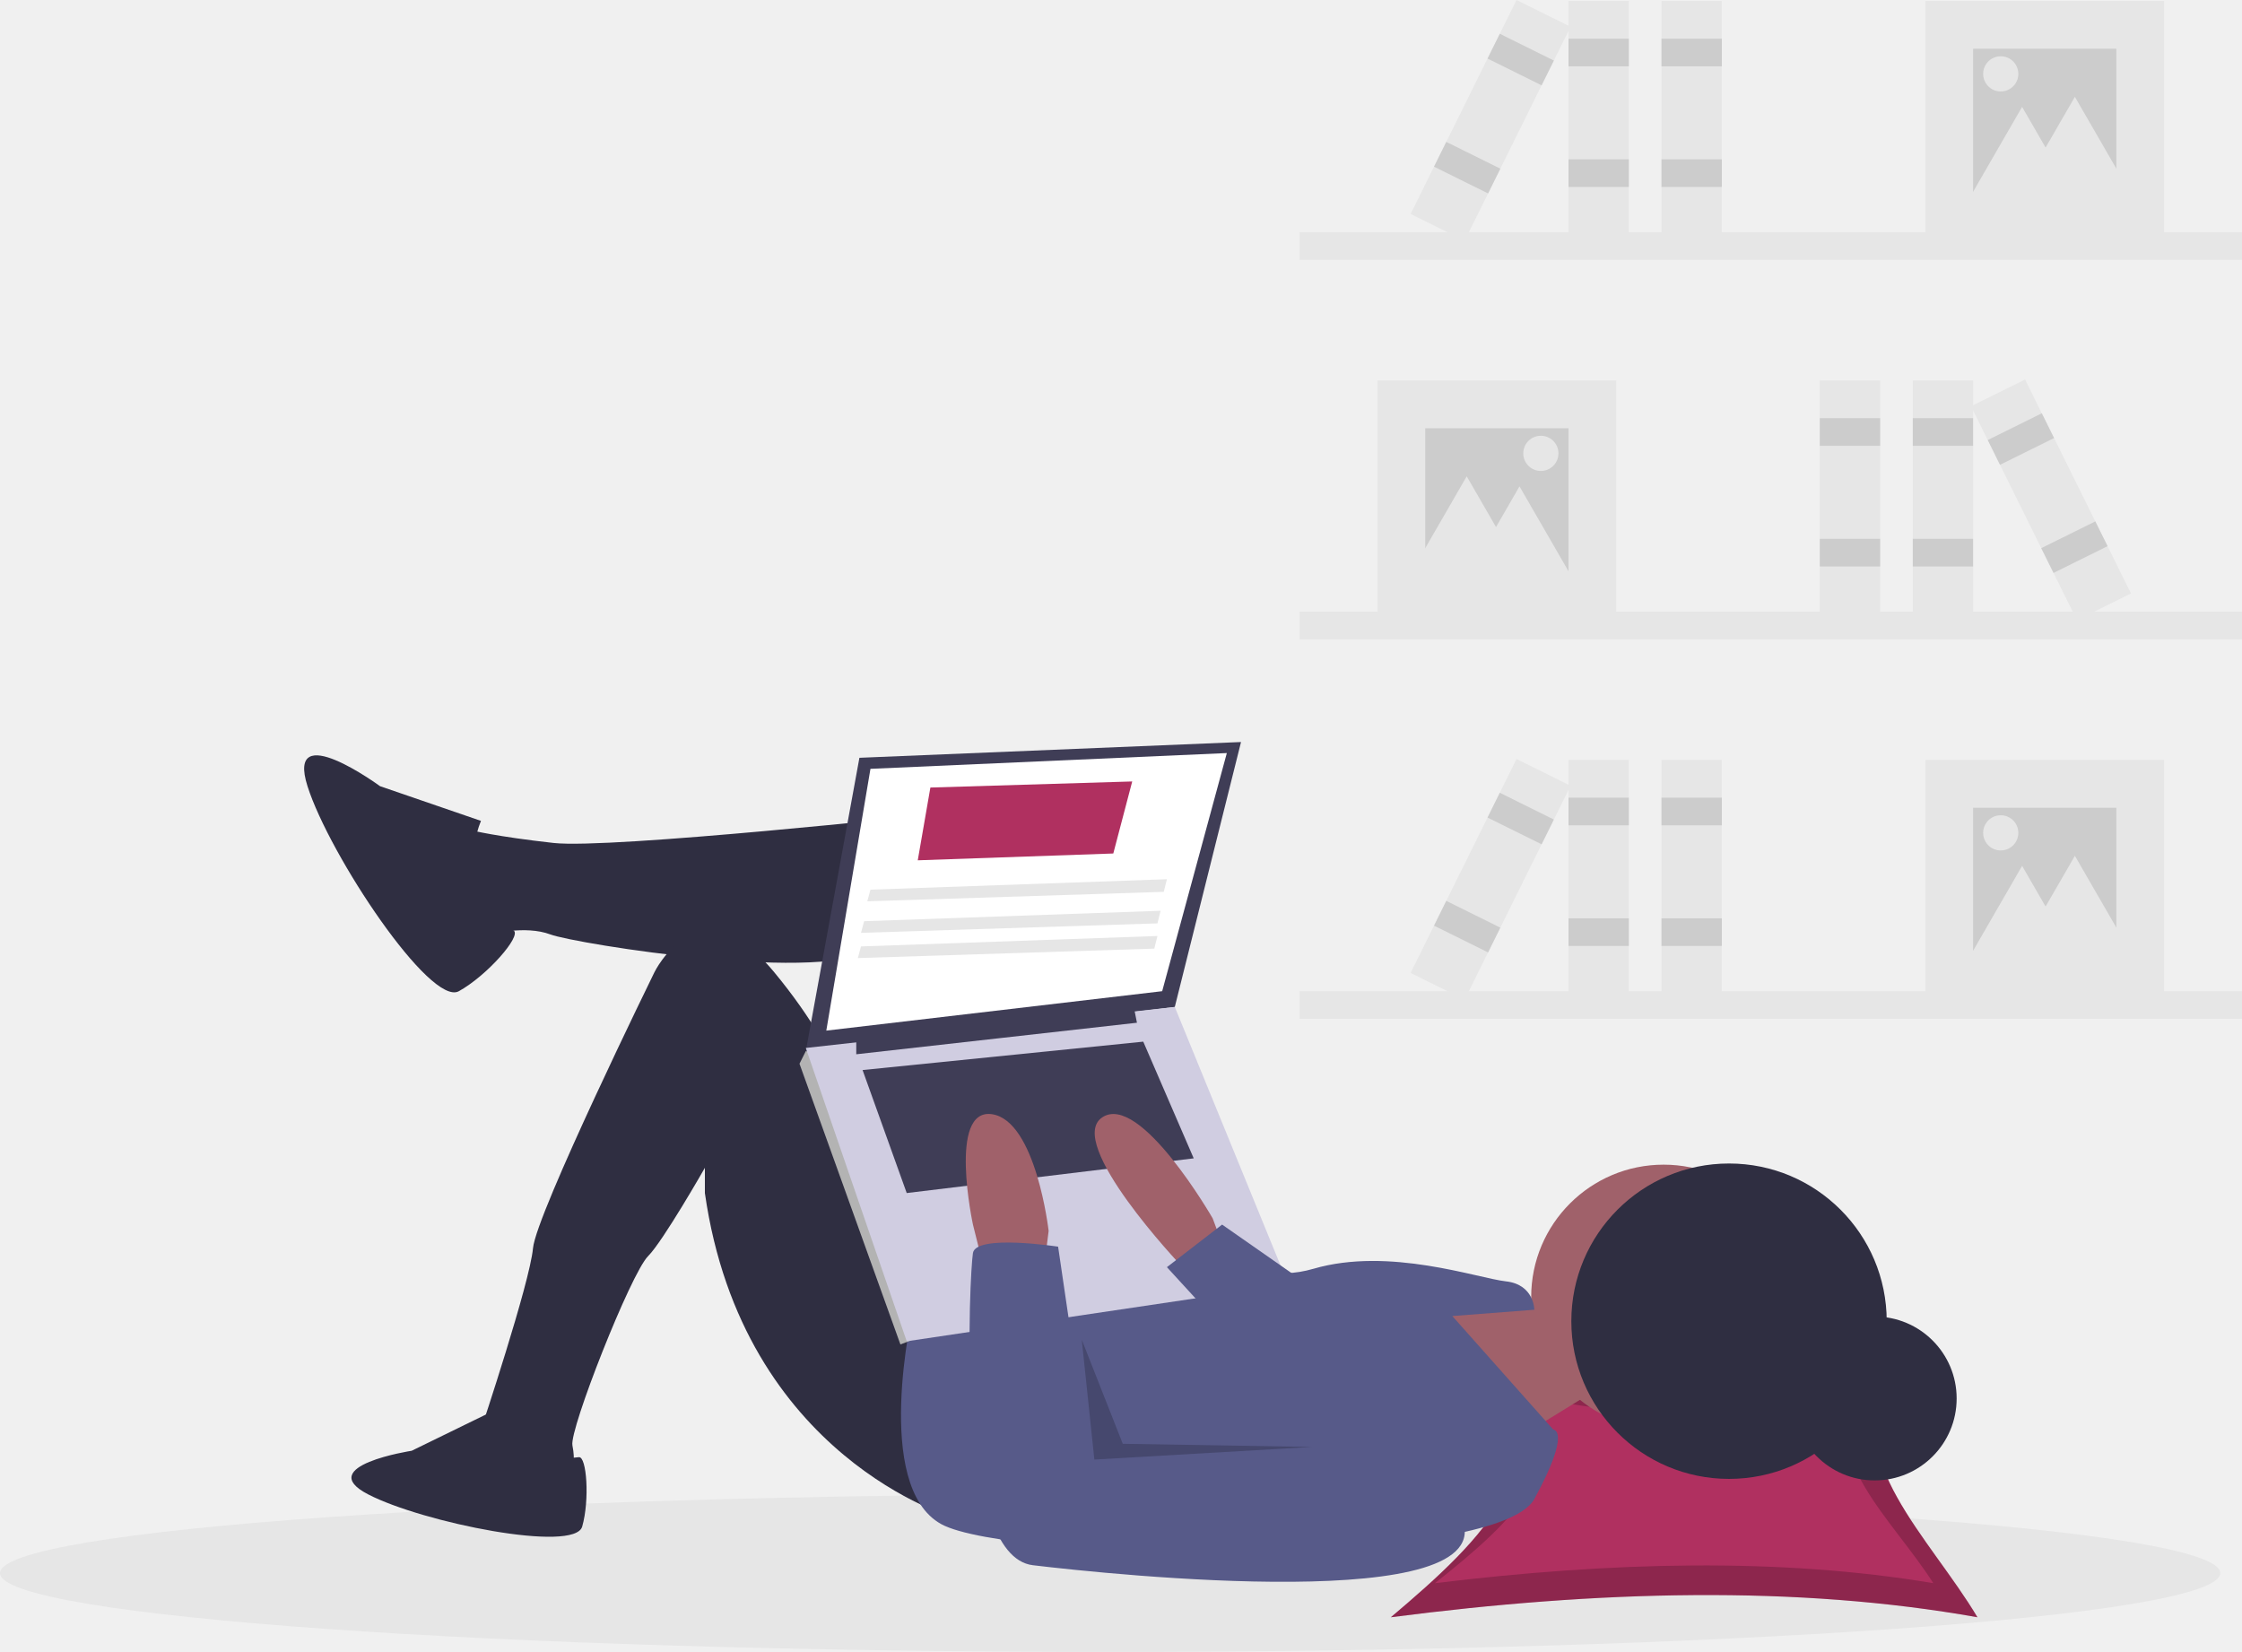
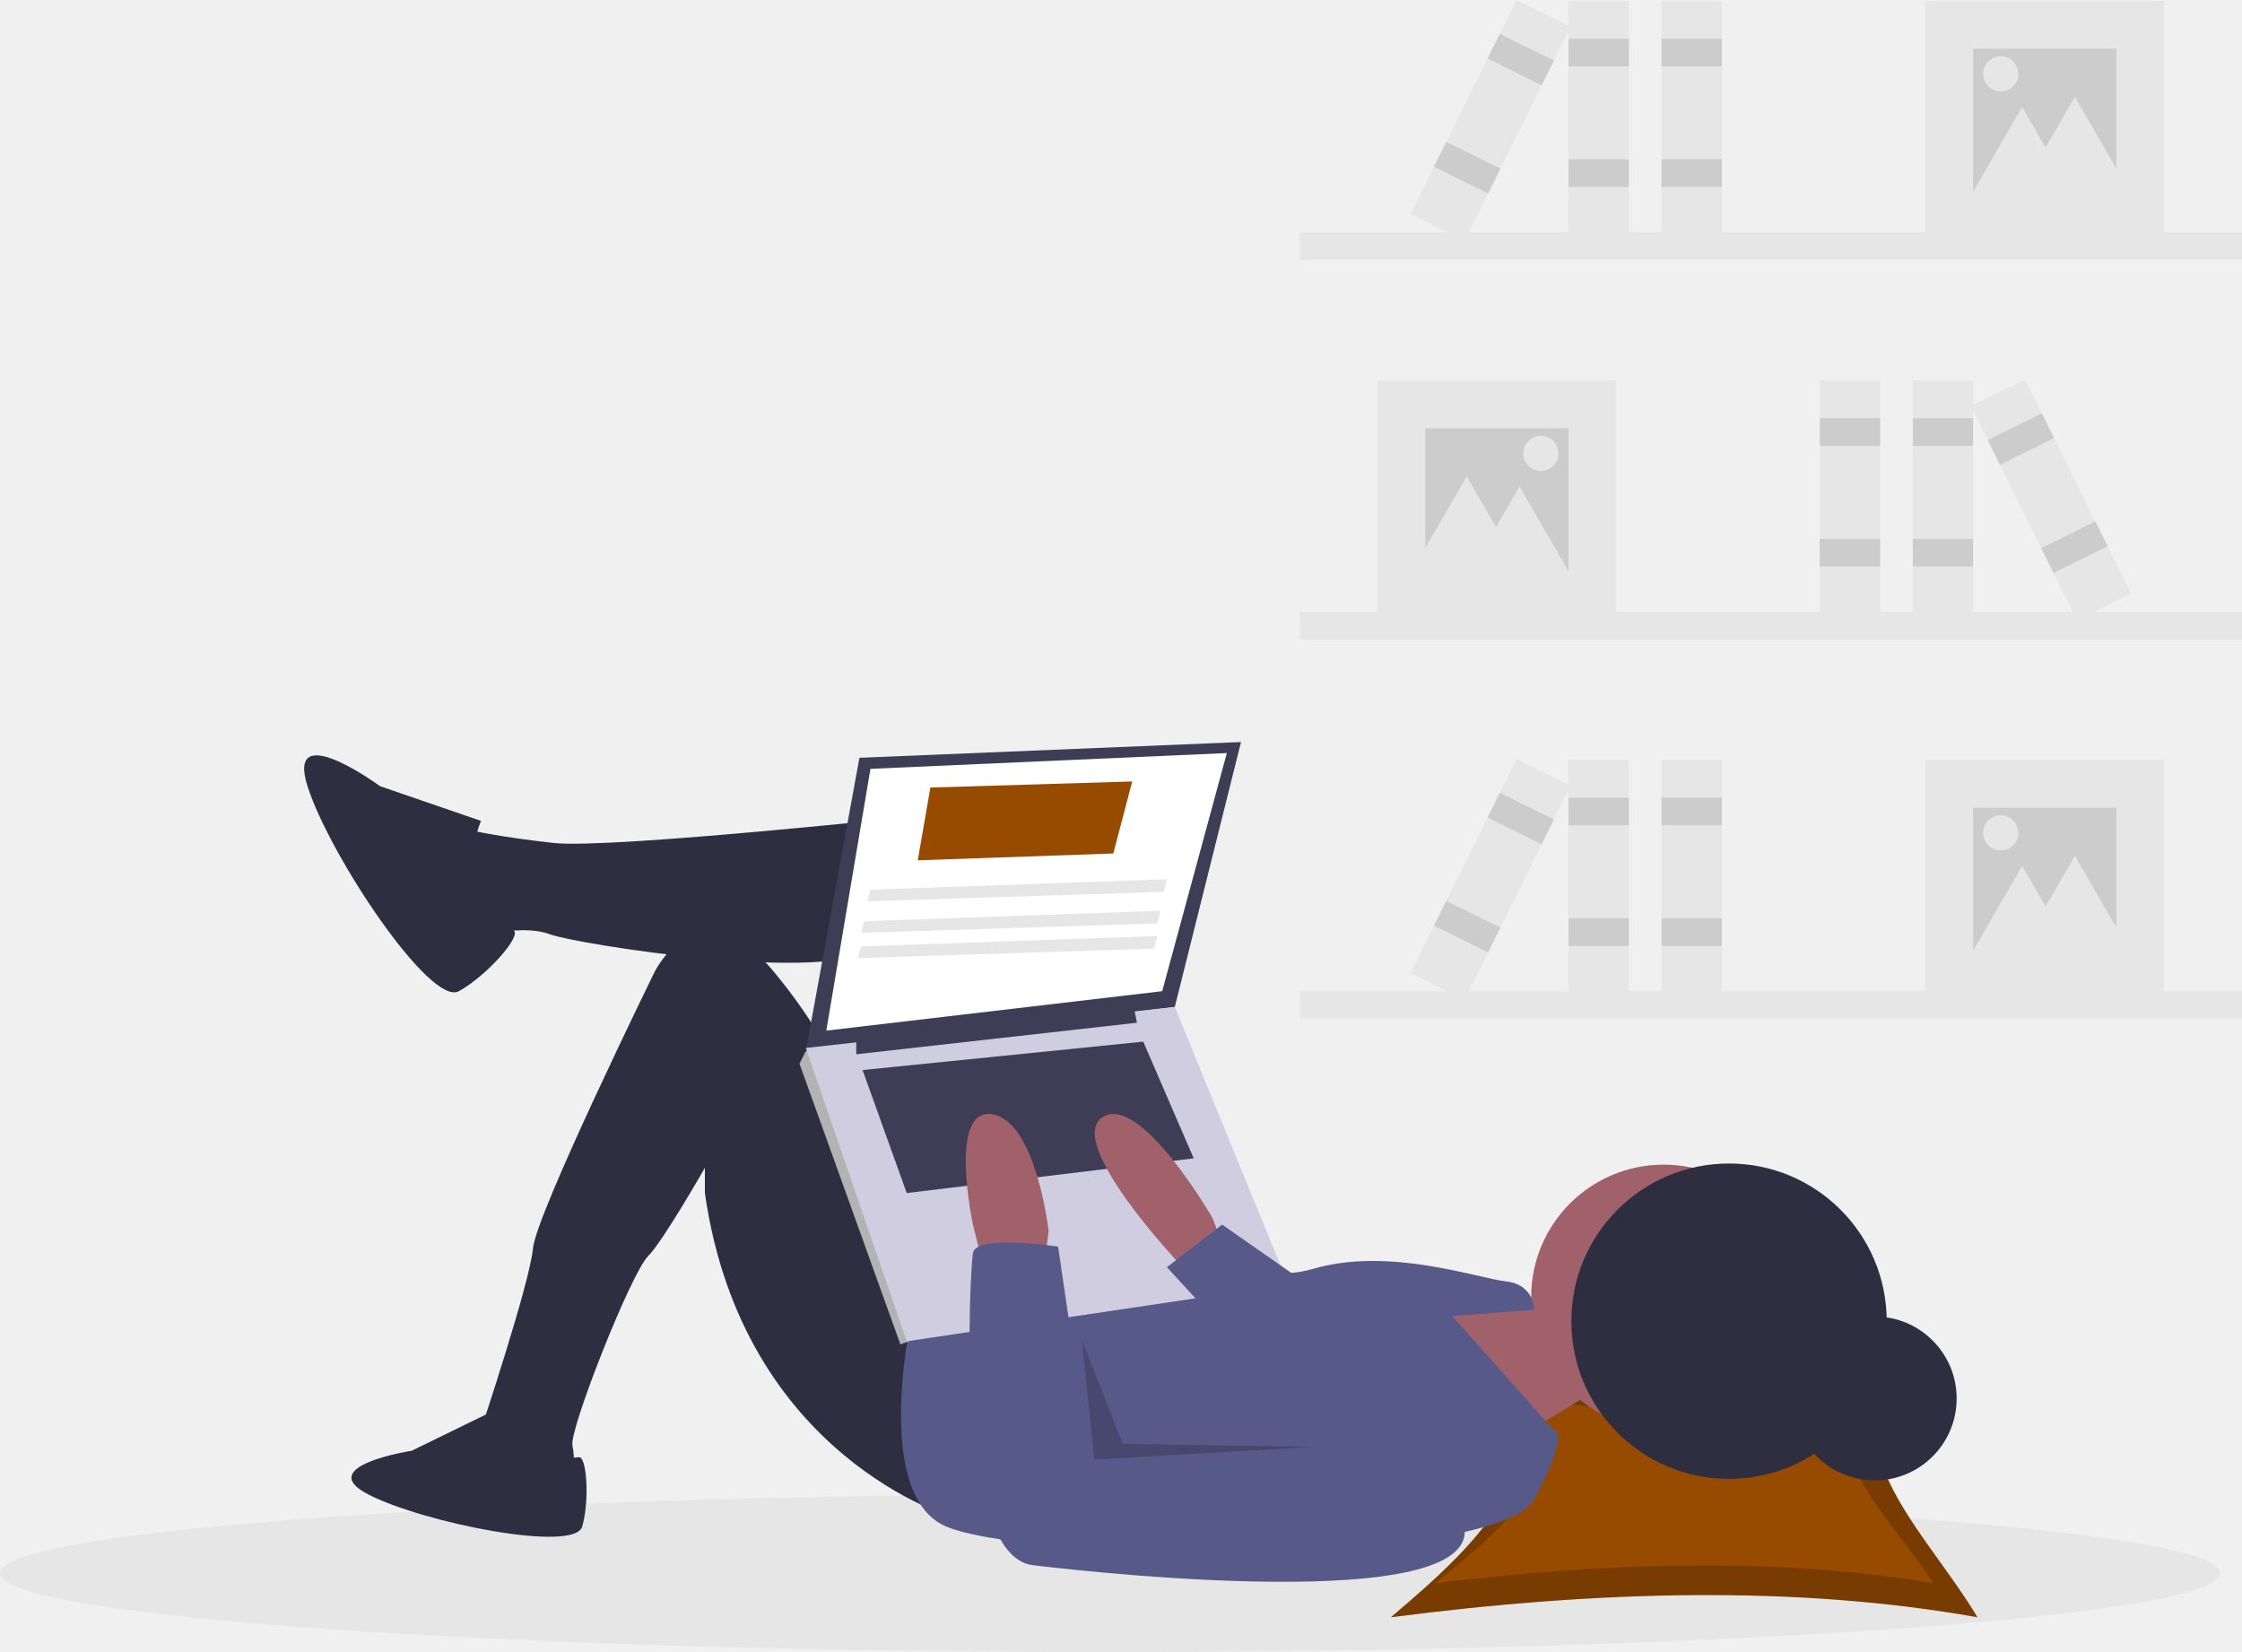
<svg xmlns="http://www.w3.org/2000/svg" id="b3df86d2-2022-47c6-a781-bb5144daf06b" data-name="Layer 1" width="802.027" height="590.916" viewBox="0 0 802.027 590.916">
  <rect x="464.906" y="218.808" width="337.121" height="9.889" fill="#e6e6e6" />
  <rect x="492.774" y="136.101" width="85.404" height="85.404" fill="#e6e6e6" />
  <rect x="509.855" y="153.182" width="51.242" height="51.242" fill="#ccc" />
  <rect x="684.259" y="136.101" width="21.576" height="85.404" fill="#e6e6e6" />
  <rect x="684.259" y="149.586" width="21.576" height="9.889" fill="#ccc" />
  <rect x="684.259" y="192.737" width="21.576" height="9.889" fill="#ccc" />
  <rect x="650.997" y="136.101" width="21.576" height="85.404" fill="#e6e6e6" />
  <rect x="650.997" y="149.586" width="21.576" height="9.889" fill="#ccc" />
  <rect x="650.997" y="192.737" width="21.576" height="9.889" fill="#ccc" />
  <rect x="921.902" y="290.643" width="21.576" height="85.404" transform="translate(-250.0565 293.892) rotate(-26.3396)" fill="#e6e6e6" />
  <rect x="911.133" y="306.647" width="21.576" height="9.889" transform="translate(-241.5231 286.8553) rotate(-26.3396)" fill="#ccc" />
  <rect x="930.279" y="345.319" width="21.576" height="9.889" transform="translate(-256.6936 299.365) rotate(-26.3396)" fill="#ccc" />
  <polygon points="524.688 170.382 535.554 189.201 546.419 208.02 524.688 208.02 502.958 208.02 513.823 189.201 524.688 170.382" fill="#e6e6e6" />
  <polygon points="543.567 173.978 554.432 192.797 565.298 211.616 543.567 211.616 521.837 211.616 532.702 192.797 543.567 173.978" fill="#e6e6e6" />
  <circle cx="551.209" cy="162.171" r="6.293" fill="#e6e6e6" />
  <rect x="663.892" y="237.602" width="337.121" height="9.889" transform="translate(1465.919 330.5513) rotate(-180)" fill="#e6e6e6" />
  <rect x="887.741" y="154.895" width="85.404" height="85.404" transform="translate(1661.899 240.6523) rotate(-180)" fill="#e6e6e6" />
  <rect x="904.821" y="171.976" width="51.242" height="51.242" transform="translate(1661.899 240.6523) rotate(-180)" fill="#ccc" />
  <rect x="760.084" y="154.895" width="21.576" height="85.404" transform="translate(1342.757 240.6523) rotate(-180)" fill="#e6e6e6" />
  <rect x="760.084" y="168.38" width="21.576" height="9.889" transform="translate(1342.757 192.1068) rotate(-180)" fill="#ccc" />
  <rect x="760.084" y="211.531" width="21.576" height="9.889" transform="translate(1342.757 278.4099) rotate(-180)" fill="#ccc" />
  <rect x="793.347" y="154.895" width="21.576" height="85.404" transform="translate(1409.283 240.6523) rotate(-180)" fill="#e6e6e6" />
  <rect x="793.347" y="168.38" width="21.576" height="9.889" transform="translate(1409.283 192.1068) rotate(-180)" fill="#ccc" />
  <rect x="793.347" y="211.531" width="21.576" height="9.889" transform="translate(1409.283 278.4099) rotate(-180)" fill="#ccc" />
  <rect x="721.427" y="154.895" width="21.576" height="85.404" transform="translate(1101.754 545.0149) rotate(-153.6604)" fill="#e6e6e6" />
  <rect x="732.197" y="170.9" width="21.576" height="9.889" transform="translate(1131.826 508.5461) rotate(-153.6604)" fill="#ccc" />
  <rect x="713.051" y="209.571" width="21.576" height="9.889" transform="translate(1078.364 573.3795) rotate(-153.6604)" fill="#ccc" />
  <polygon points="742.244 34.634 731.379 53.453 720.514 72.272 742.244 72.272 763.975 72.272 753.109 53.453 742.244 34.634" fill="#e6e6e6" />
  <polygon points="723.365 38.23 712.5 57.049 701.635 75.868 723.365 75.868 745.096 75.868 734.231 57.049 723.365 38.23" fill="#e6e6e6" />
  <circle cx="715.724" cy="26.424" r="6.293" fill="#e6e6e6" />
  <rect x="663.892" y="509.097" width="337.121" height="9.889" transform="translate(1465.919 873.5416) rotate(-180)" fill="#e6e6e6" />
  <rect x="887.741" y="426.39" width="85.404" height="85.404" transform="translate(1661.899 783.6425) rotate(-180)" fill="#e6e6e6" />
  <rect x="904.821" y="443.471" width="51.242" height="51.242" transform="translate(1661.899 783.6425) rotate(-180)" fill="#ccc" />
  <rect x="760.084" y="426.39" width="21.576" height="85.404" transform="translate(1342.757 783.6425) rotate(-180)" fill="#e6e6e6" />
  <rect x="760.084" y="439.875" width="21.576" height="9.889" transform="translate(1342.757 735.0971) rotate(-180)" fill="#ccc" />
  <rect x="760.084" y="483.027" width="21.576" height="9.889" transform="translate(1342.757 821.4002) rotate(-180)" fill="#ccc" />
  <rect x="793.347" y="426.39" width="21.576" height="85.404" transform="translate(1409.283 783.6425) rotate(-180)" fill="#e6e6e6" />
  <rect x="793.347" y="439.875" width="21.576" height="9.889" transform="translate(1409.283 735.0971) rotate(-180)" fill="#ccc" />
  <rect x="793.347" y="483.027" width="21.576" height="9.889" transform="translate(1409.283 821.4002) rotate(-180)" fill="#ccc" />
  <rect x="721.427" y="426.39" width="21.576" height="85.404" transform="translate(981.2936 1059.819) rotate(-153.6604)" fill="#e6e6e6" />
  <rect x="732.197" y="442.395" width="21.576" height="9.889" transform="translate(1011.366 1023.35) rotate(-153.6604)" fill="#ccc" />
  <rect x="713.051" y="481.067" width="21.576" height="9.889" transform="translate(957.9038 1088.183) rotate(-153.6604)" fill="#ccc" />
  <polygon points="742.244 306.129 731.379 324.948 720.514 343.768 742.244 343.768 763.975 343.768 753.109 324.948 742.244 306.129" fill="#e6e6e6" />
  <polygon points="723.365 309.725 712.5 328.544 701.635 347.364 723.365 347.364 745.096 347.364 734.231 328.544 723.365 309.725" fill="#e6e6e6" />
  <circle cx="715.724" cy="297.919" r="6.293" fill="#e6e6e6" />
  <ellipse cx="397.129" cy="562.711" rx="397.129" ry="28.205" fill="#e6e6e6" />
-   <path d="M906.373,733.048c-64.755-11.525-135.567-9.609-209.847,0,33.855-28.581,63.075-57.163,29.219-85.744,66.039,13.624,75.289,12.245,148.752,0C857.459,675.885,889.334,704.467,906.373,733.048Z" transform="translate(-198.9865 -154.5418)" fill="#b03060" />
+   <path d="M906.373,733.048c-64.755-11.525-135.567-9.609-209.847,0,33.855-28.581,63.075-57.163,29.219-85.744,66.039,13.624,75.289,12.245,148.752,0C857.459,675.885,889.334,704.467,906.373,733.048Z" transform="translate(-198.9865 -154.5418)" fill="#964b00" />
  <path d="M906.373,733.048c-64.755-11.525-135.567-9.609-209.847,0,33.855-28.581,63.075-57.163,29.219-85.744,66.039,13.624,75.289,12.245,148.752,0C857.459,675.885,889.334,704.467,906.373,733.048Z" transform="translate(-198.9865 -154.5418)" opacity="0.2" />
-   <path d="M890.578,720.854c-55.007-9.2-115.159-7.67-178.257,0C741.08,698.04,765.901,675.226,737.142,652.412c56.098,10.875,63.955,9.774,126.359,0C849.027,675.226,876.104,698.04,890.578,720.854Z" transform="translate(-198.9865 -154.5418)" fill="#b03060" />
+   <path d="M890.578,720.854c-55.007-9.2-115.159-7.67-178.257,0C741.08,698.04,765.901,675.226,737.142,652.412c56.098,10.875,63.955,9.774,126.359,0C849.027,675.226,876.104,698.04,890.578,720.854Z" transform="translate(-198.9865 -154.5418)" fill="#964b00" />
  <circle cx="670.64" cy="500.244" r="29.309" fill="#2f2e41" />
  <polygon points="537.591 466.249 557.899 469.634 568.053 498.967 538.72 517.019 504.873 466.249 536.463 466.249 537.591 466.249" fill="#a0616a" />
  <circle cx="595.13" cy="463.993" r="47.385" fill="#a0616a" />
  <path d="M532.372,445.919s-115.077,12.41-135.385,10.154-29.333-4.513-29.333-4.513-13.539,18.051-6.769,25.949A48.822,48.822,0,0,0,374.423,488.791s12.41-3.385,21.436,0,100.411,18.051,116.205,4.513S532.372,445.919,532.372,445.919Z" transform="translate(-198.9865 -154.5418)" fill="#2f2e41" />
  <path d="M540.27,697.509s-75.59-21.436-89.128-116.205v-9.026S436.185,598.516,430.833,603.868c-6.205,6.205-28.205,62.051-27.077,67.693s0,7.897,0,7.897l-32.718-3.385V665.919s17.487-52.462,18.615-64.872,43.436-98.718,43.436-98.718,15.795-32.718,42.872,0,29.333,55.282,29.333,55.282l34.974,67.693Z" transform="translate(-198.9865 -154.5418)" fill="#2f2e41" />
  <path d="M371.038,448.175l-36.103-12.41s-33.846-24.821-25.949,0,44,78.975,54.154,73.334,22.366-19.643,19.644-21.668S362.013,470.739,371.038,448.175Z" transform="translate(-198.9865 -154.5418)" fill="#2f2e41" />
  <path d="M375.402,659.259l-29.144,14.233s-35.244,5.422-15.589,15.589,73.876,21.011,76.587,11.522,1.635-25.236-1.216-24.818S383.535,678.236,375.402,659.259Z" transform="translate(-198.9865 -154.5418)" fill="#2f2e41" />
  <path d="M525.603,623.048s-14.667,63.18,10.154,76.718S734.322,715.561,747.86,690.74s6.769-24.821,6.769-24.821l-36.103-40.616L747.86,623.048s0-9.026-10.154-10.154-41.744-12.41-68.821-4.513-42.872-15.795-42.872-15.795Z" transform="translate(-198.9865 -154.5418)" fill="#575a89" />
  <polygon points="307.437 271.069 288.257 375.993 420.258 360.198 443.95 265.428 307.437 271.069" fill="#3f3d56" />
  <polygon points="311.386 275.018 295.591 368.659 415.745 354.557 438.873 269.377 311.386 275.018" fill="#fff" />
  <polygon points="292.77 377.121 288.257 375.993 286.001 380.505 322.104 480.916 325.499 479.618 326.616 473.019 292.77 377.121" fill="#b3b3b3" />
  <polygon points="288.257 374.864 324.36 479.788 460.873 459.48 420.258 360.198 288.257 374.864" fill="#d0cde1" />
  <polygon points="306.309 371.48 306.309 377.121 406.719 365.839 405.591 360.198 306.309 371.48" fill="#3f3d56" />
  <polygon points="308.565 382.762 324.36 426.762 427.027 414.352 408.976 372.608 308.565 382.762" fill="#3f3d56" />
  <path d="M636.167,599.355l-3.385-9.026s-25.949-45.128-39.487-36.103,28.205,53.026,28.205,53.026h13.539Z" transform="translate(-198.9865 -154.5418)" fill="#a0616a" />
  <path d="M550.423,606.124l-3.385-13.539s-9.026-41.744,6.769-39.487,20.308,41.744,20.308,41.744l-1.128,9.026Z" transform="translate(-198.9865 -154.5418)" fill="#a0616a" />
  <path d="M577.501,600.483s-29.333-4.513-30.462,2.256-6.769,108.308,21.436,111.693,168.103,18.051,153.436-16.923-37.231-30.462-37.231-30.462L588.783,677.202Z" transform="translate(-198.9865 -154.5418)" fill="#575a89" />
  <polygon points="467.078 458.916 437.181 438.044 417.437 453.275 442.258 480.352 467.078 458.916" fill="#575a89" />
  <polygon points="386.976 479.224 391.488 522.096 469.335 517.583 401.642 516.455 386.976 479.224" opacity="0.2" />
  <circle cx="618.521" cy="472.603" r="56.41" fill="#2f2e41" />
-   <polygon points="328.309 307.736 398.258 305.301 405.027 279.531 332.822 281.71 328.309 307.736" fill="#b03060" />
+   <polygon points="328.309 307.736 398.258 305.301 405.027 279.531 332.822 281.71 328.309 307.736" fill="#964b00" />
  <polygon points="310.258 322.403 416.309 319.018 417.437 314.505 311.386 318.239 310.258 322.403" fill="#e6e6e6" />
  <polygon points="308.001 333.685 414.053 330.3 415.181 325.787 309.129 329.521 308.001 333.685" fill="#e6e6e6" />
  <polygon points="306.873 342.71 412.924 339.326 414.053 334.813 308.001 338.546 306.873 342.71" fill="#e6e6e6" />
</svg>
